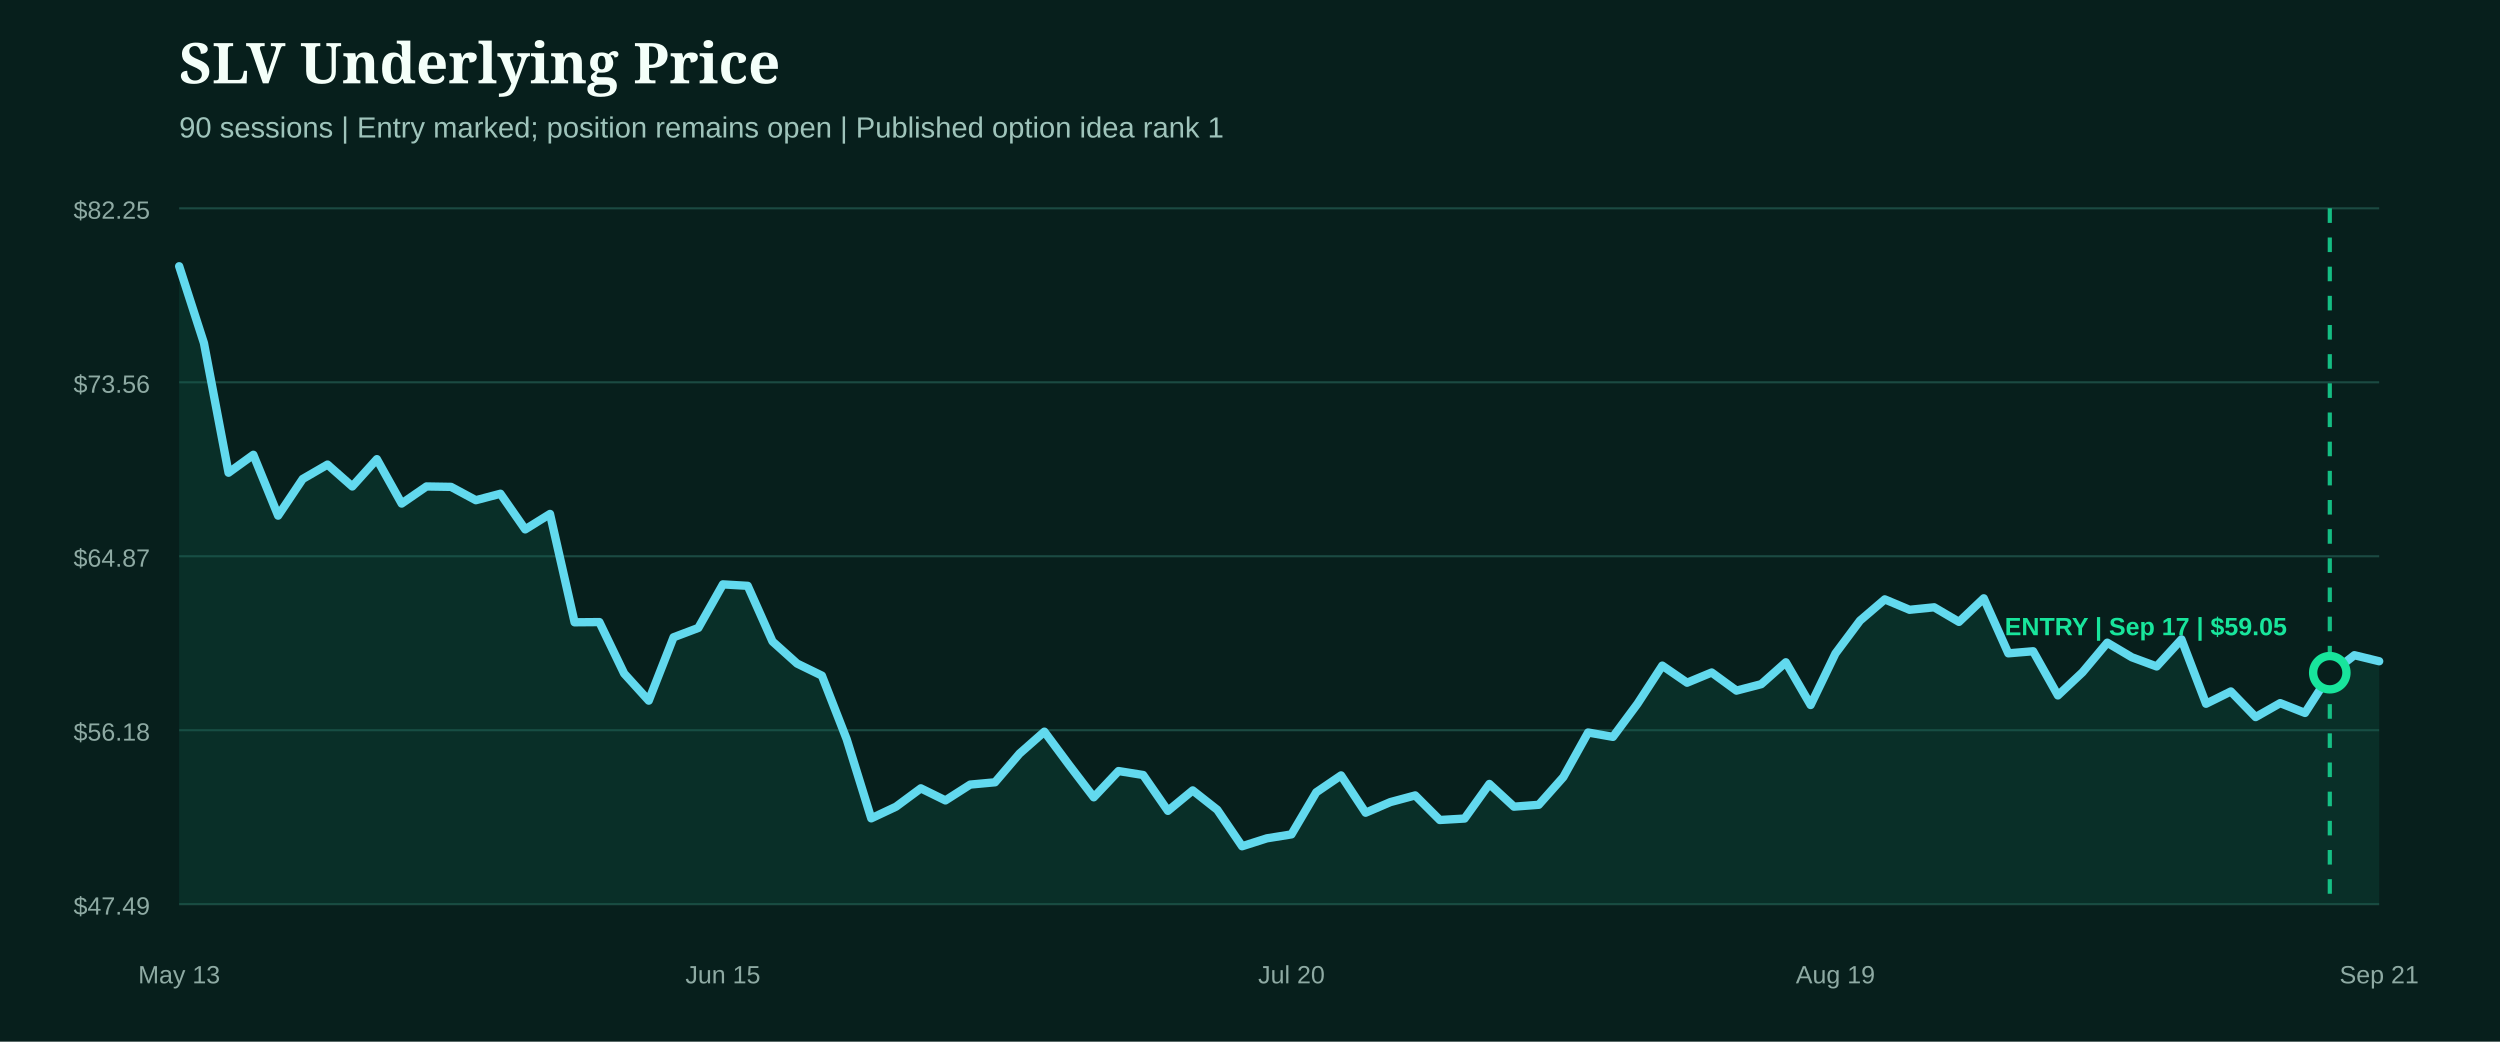
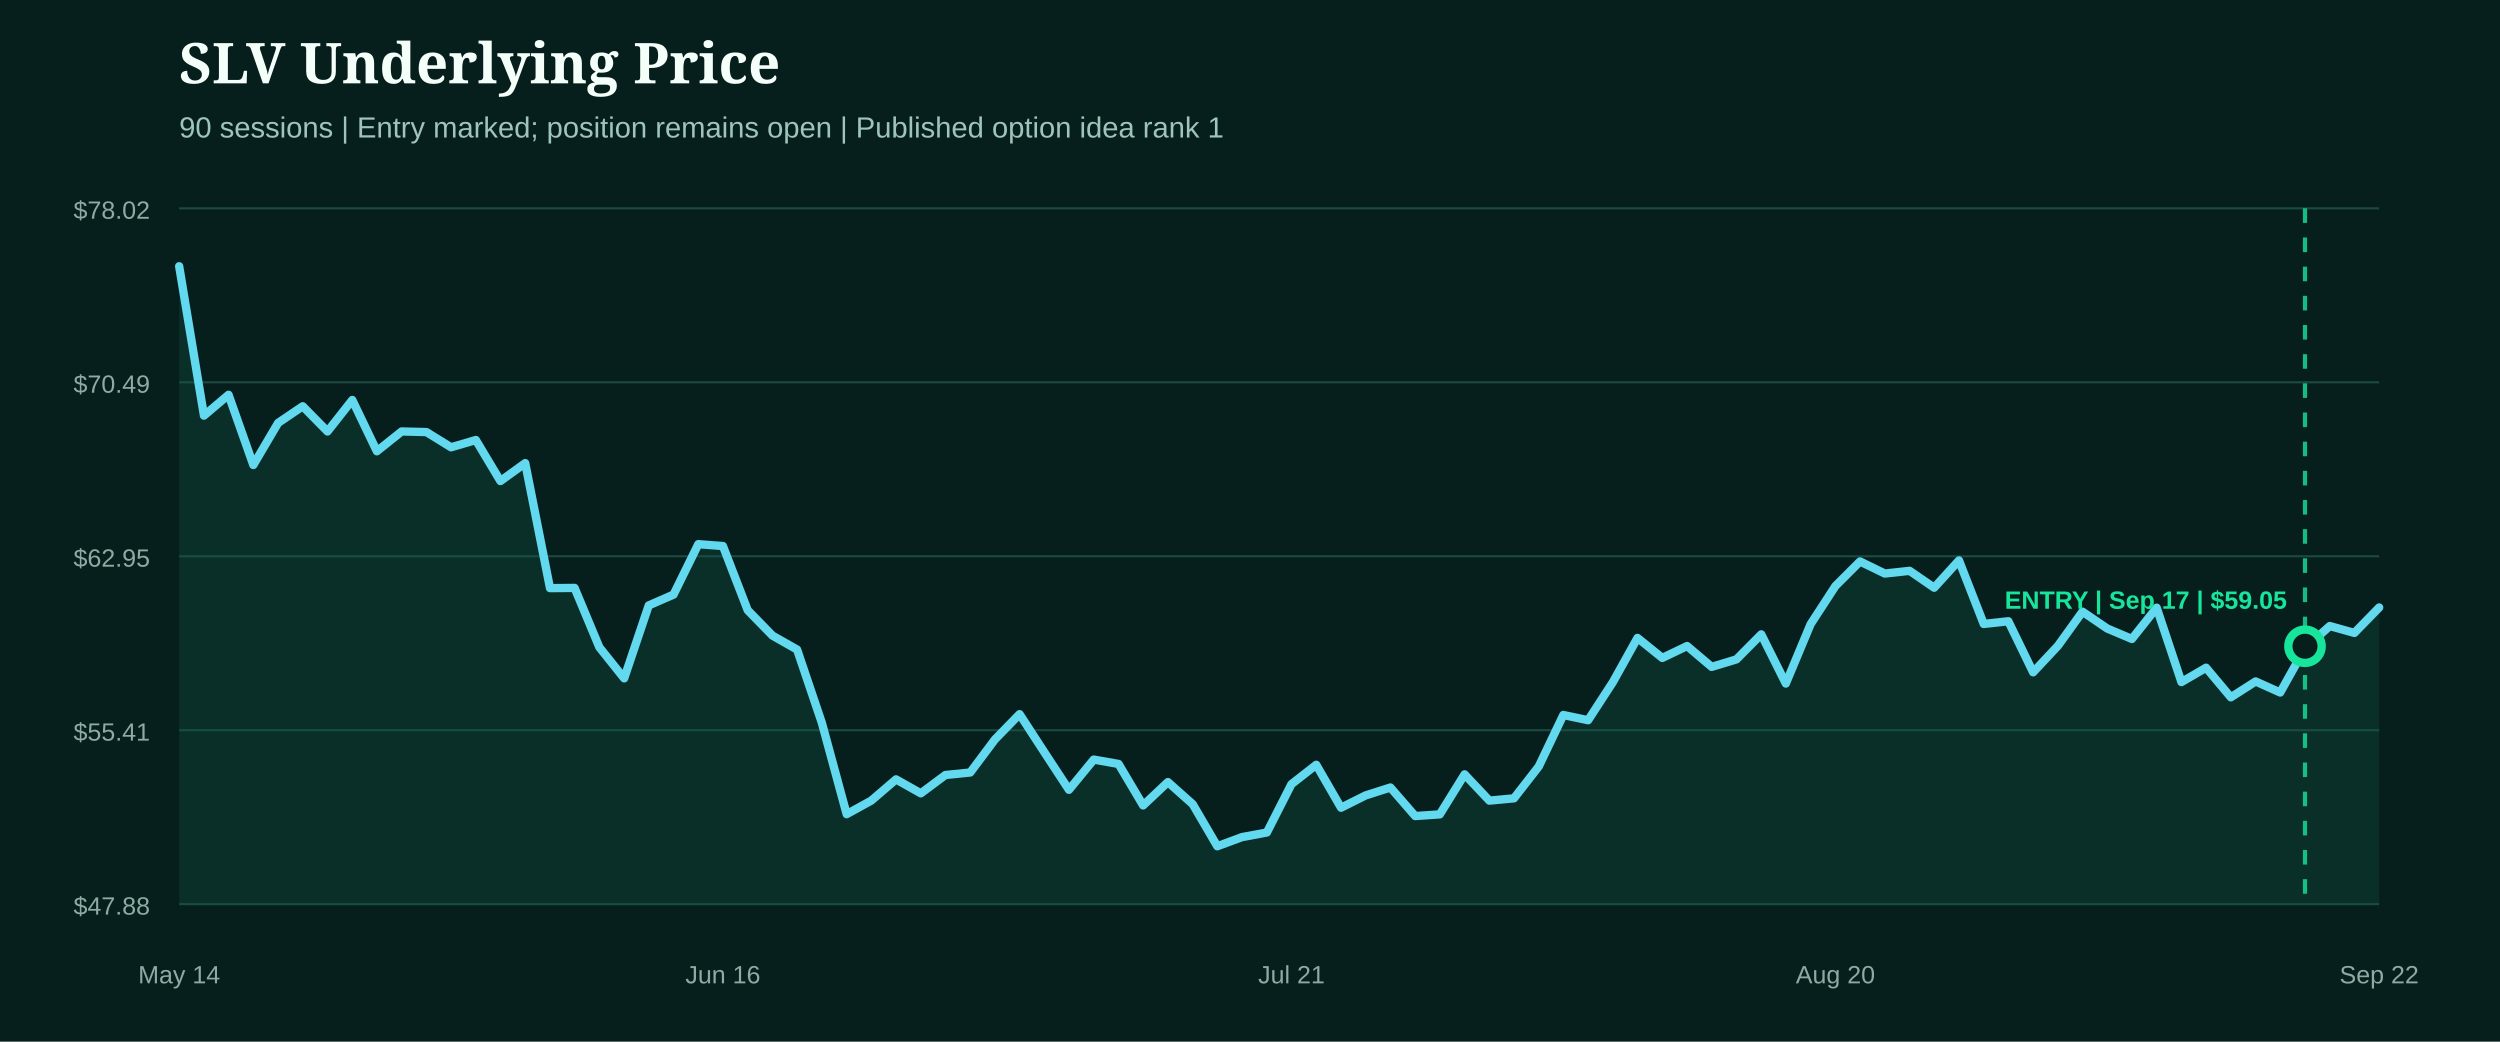
<svg xmlns="http://www.w3.org/2000/svg" width="1200" height="500" viewBox="0 0 1200 500" role="img" aria-label="SLV underlying price from entry">
  <rect width="1200" height="500" fill="#071f1c" />
  <style>.head{fill:#f4fff9;font:800 27px Georgia,serif}.sub{fill:#9fc4bb;font:14px Arial,sans-serif}.axis{fill:#8eaaa3;font:12px Arial,sans-serif}.marker{font:800 12px Arial,sans-serif}</style>
  <text x="86" y="40" class="head">SLV Underlying Price</text>
  <text x="86" y="66" class="sub">90 sessions | Entry marked; position remains open | Published option idea rank 1</text>
  <line x1="86" x2="1142" y1="100.0" y2="100.0" stroke="#1b4a42" stroke-width="1" />
-   <text x="72" y="105.0" text-anchor="end" class="axis">$82.25</text>
+   <text x="72" y="105.0" text-anchor="end" class="axis">$78.02</text>
  <line x1="86" x2="1142" y1="183.5" y2="183.5" stroke="#1b4a42" stroke-width="1" />
-   <text x="72" y="188.5" text-anchor="end" class="axis">$73.56</text>
+   <text x="72" y="188.5" text-anchor="end" class="axis">$70.49</text>
  <line x1="86" x2="1142" y1="267.0" y2="267.0" stroke="#1b4a42" stroke-width="1" />
-   <text x="72" y="272.0" text-anchor="end" class="axis">$64.87</text>
+   <text x="72" y="272.0" text-anchor="end" class="axis">$62.95</text>
  <line x1="86" x2="1142" y1="350.5" y2="350.5" stroke="#1b4a42" stroke-width="1" />
-   <text x="72" y="355.5" text-anchor="end" class="axis">$56.18</text>
+   <text x="72" y="355.5" text-anchor="end" class="axis">$55.41</text>
  <line x1="86" x2="1142" y1="434.0" y2="434.0" stroke="#1b4a42" stroke-width="1" />
-   <text x="72" y="439.0" text-anchor="end" class="axis">$47.49</text>
-   <path d="M86.0,127.8 L97.9,164.7 L109.7,226.9 L121.6,218.3 L133.5,247.5 L145.3,229.9 L157.2,223.0 L169.1,233.5 L180.9,220.4 L192.8,241.7 L204.7,233.5 L216.5,233.7 L228.4,240.1 L240.2,237.0 L252.1,254.1 L264.0,246.7 L275.8,298.7 L287.7,298.6 L299.6,323.3 L311.4,336.3 L323.3,305.9 L335.2,301.4 L347.0,280.5 L358.9,281.2 L370.8,307.9 L382.6,318.5 L394.5,324.3 L406.4,354.8 L418.2,392.8 L430.1,387.2 L442.0,378.4 L453.8,384.2 L465.7,376.6 L477.6,375.5 L489.4,361.7 L501.3,351.2 L513.1,367.1 L525.0,382.7 L536.9,370.1 L548.7,372.0 L560.6,389.2 L572.5,379.4 L584.3,388.7 L596.2,406.2 L608.1,402.4 L619.9,400.5 L631.8,380.3 L643.7,372.2 L655.5,390.1 L667.4,385.0 L679.3,381.8 L691.1,393.6 L703.0,392.9 L714.9,376.3 L726.7,387.2 L738.6,386.3 L750.4,373.0 L762.3,351.6 L774.2,353.7 L786.0,337.8 L797.9,319.5 L809.8,327.7 L821.6,322.8 L833.5,331.5 L845.4,328.4 L857.2,317.9 L869.1,338.4 L881.0,313.7 L892.8,297.9 L904.7,287.7 L916.6,292.7 L928.4,291.5 L940.3,298.5 L952.2,287.2 L964.0,313.6 L975.9,312.6 L987.8,333.8 L999.6,322.7 L1011.5,308.5 L1023.3,315.5 L1035.2,319.9 L1047.1,306.9 L1058.9,337.8 L1070.8,331.9 L1082.7,344.2 L1094.5,337.5 L1106.4,342.2 L1118.3,323.7 L1130.1,314.5 L1142.0,317.4 L1142.0,434.0 L86.0,434.0 Z" fill="#0f5949" opacity="0.28" />
-   <path d="M86.0,127.8 L97.9,164.7 L109.7,226.9 L121.6,218.3 L133.5,247.5 L145.3,229.9 L157.2,223.0 L169.1,233.5 L180.9,220.4 L192.8,241.7 L204.7,233.5 L216.5,233.7 L228.4,240.1 L240.2,237.0 L252.1,254.1 L264.0,246.7 L275.8,298.7 L287.7,298.6 L299.6,323.3 L311.4,336.3 L323.3,305.9 L335.2,301.4 L347.0,280.5 L358.9,281.2 L370.8,307.9 L382.6,318.5 L394.5,324.3 L406.4,354.8 L418.2,392.8 L430.1,387.2 L442.0,378.4 L453.8,384.2 L465.7,376.6 L477.6,375.5 L489.4,361.7 L501.3,351.2 L513.1,367.1 L525.0,382.7 L536.9,370.1 L548.7,372.0 L560.6,389.2 L572.5,379.4 L584.3,388.7 L596.2,406.2 L608.1,402.4 L619.9,400.5 L631.8,380.3 L643.7,372.2 L655.5,390.1 L667.4,385.0 L679.3,381.8 L691.1,393.6 L703.0,392.9 L714.9,376.3 L726.7,387.2 L738.6,386.3 L750.4,373.0 L762.3,351.6 L774.2,353.7 L786.0,337.8 L797.9,319.5 L809.8,327.7 L821.6,322.8 L833.5,331.5 L845.4,328.4 L857.2,317.9 L869.1,338.4 L881.0,313.7 L892.8,297.9 L904.7,287.7 L916.6,292.7 L928.4,291.5 L940.3,298.5 L952.2,287.2 L964.0,313.6 L975.9,312.6 L987.8,333.8 L999.6,322.7 L1011.5,308.5 L1023.3,315.5 L1035.2,319.9 L1047.1,306.9 L1058.9,337.8 L1070.8,331.9 L1082.7,344.2 L1094.5,337.5 L1106.4,342.2 L1118.3,323.7 L1130.1,314.5 L1142.0,317.4" fill="none" stroke="#62d9ee" stroke-width="4" stroke-linecap="round" stroke-linejoin="round" />
+   <text x="72" y="439.0" text-anchor="end" class="axis">$47.88</text>
+   <path d="M86.0,127.8 L97.9,199.5 L109.7,189.5 L121.6,223.2 L133.5,203.0 L145.3,195.0 L157.2,207.1 L169.1,192.0 L180.9,216.6 L192.8,207.1 L204.7,207.4 L216.5,214.7 L228.4,211.2 L240.2,230.9 L252.1,222.3 L264.0,282.3 L275.8,282.2 L287.7,310.7 L299.6,325.6 L311.4,290.6 L323.3,285.4 L335.2,261.2 L347.0,262.1 L358.9,292.9 L370.8,305.1 L382.6,311.8 L394.5,347.0 L406.4,390.8 L418.2,384.3 L430.1,374.1 L442.0,380.8 L453.8,372.0 L465.7,370.8 L477.6,354.9 L489.4,342.8 L501.3,361.1 L513.1,379.1 L525.0,364.6 L536.9,366.7 L548.7,386.6 L560.6,375.4 L572.5,386.0 L584.3,406.2 L596.2,401.8 L608.1,399.6 L619.9,376.4 L631.8,367.1 L643.7,387.7 L655.5,381.8 L667.4,378.0 L679.3,391.7 L691.1,390.9 L703.0,371.7 L714.9,384.3 L726.7,383.2 L738.6,367.9 L750.4,343.2 L762.3,345.7 L774.2,327.4 L786.0,306.2 L797.9,315.8 L809.8,310.1 L821.6,320.1 L833.5,316.5 L845.4,304.5 L857.2,328.1 L869.1,299.6 L881.0,281.3 L892.8,269.5 L904.7,275.3 L916.6,274.0 L928.4,282.1 L940.3,269.0 L952.2,299.5 L964.0,298.2 L975.9,322.7 L987.8,310.0 L999.6,293.6 L1011.5,301.7 L1023.3,306.7 L1035.2,291.7 L1047.1,327.4 L1058.9,320.5 L1070.8,334.7 L1082.7,327.1 L1094.5,332.4 L1106.4,311.1 L1118.3,300.5 L1130.1,303.8 L1142.0,291.6 L1142.0,434.0 L86.0,434.0 Z" fill="#0f5949" opacity="0.28" />
+   <path d="M86.0,127.8 L97.9,199.5 L109.7,189.5 L121.6,223.2 L133.5,203.0 L145.3,195.0 L157.2,207.1 L169.1,192.0 L180.9,216.6 L192.8,207.1 L204.7,207.4 L216.5,214.7 L228.4,211.2 L240.2,230.9 L252.1,222.3 L264.0,282.3 L275.8,282.2 L287.7,310.7 L299.6,325.6 L311.4,290.6 L323.3,285.4 L335.2,261.2 L347.0,262.1 L358.9,292.9 L370.8,305.1 L382.6,311.8 L394.5,347.0 L406.4,390.8 L418.2,384.3 L430.1,374.1 L442.0,380.8 L453.8,372.0 L465.7,370.8 L477.6,354.9 L489.4,342.8 L501.3,361.1 L513.1,379.1 L525.0,364.6 L536.9,366.7 L548.7,386.6 L560.6,375.4 L572.5,386.0 L584.3,406.2 L596.2,401.8 L608.1,399.6 L619.9,376.4 L631.8,367.1 L643.7,387.7 L655.5,381.8 L667.4,378.0 L679.3,391.7 L691.1,390.9 L703.0,371.7 L714.9,384.3 L726.7,383.2 L738.6,367.9 L750.4,343.2 L762.3,345.7 L774.2,327.4 L786.0,306.2 L797.9,315.8 L809.8,310.1 L821.6,320.1 L833.5,316.5 L845.4,304.5 L857.2,328.1 L869.1,299.6 L881.0,281.3 L892.8,269.5 L904.7,275.3 L916.6,274.0 L928.4,282.1 L940.3,269.0 L952.2,299.5 L964.0,298.2 L975.9,322.7 L987.8,310.0 L999.6,293.6 L1011.5,301.7 L1023.3,306.7 L1035.2,291.7 L1047.1,327.4 L1058.9,320.5 L1070.8,334.7 L1082.7,327.1 L1094.5,332.4 L1106.4,311.1 L1118.3,300.5 L1130.1,303.8 L1142.0,291.6" fill="none" stroke="#62d9ee" stroke-width="4" stroke-linecap="round" stroke-linejoin="round" />
  <g>
-     <line x1="1118.3" x2="1118.3" y1="100" y2="434" stroke="#18e59c" stroke-width="2" stroke-dasharray="7 7" opacity="0.8" />
-     <circle cx="1118.3" cy="322.9" r="8" fill="#071f1c" stroke="#18e59c" stroke-width="4" />
-     <text x="1030.0" y="304.9" text-anchor="middle" class="marker" fill="#18e59c">ENTRY | Sep 17 | $59.05</text>
+     <line x1="1106.4" x2="1106.4" y1="100" y2="434" stroke="#18e59c" stroke-width="2" stroke-dasharray="7 7" opacity="0.8" />
+     <circle cx="1106.4" cy="310.2" r="8" fill="#071f1c" stroke="#18e59c" stroke-width="4" />
+     <text x="1030.0" y="292.2" text-anchor="middle" class="marker" fill="#18e59c">ENTRY | Sep 17 | $59.05</text>
  </g>
-   <text x="86.0" y="472" text-anchor="middle" class="axis">May 13</text>
-   <text x="347.0" y="472" text-anchor="middle" class="axis">Jun 15</text>
-   <text x="619.9" y="472" text-anchor="middle" class="axis">Jul 20</text>
-   <text x="881.0" y="472" text-anchor="middle" class="axis">Aug 19</text>
-   <text x="1142.0" y="472" text-anchor="middle" class="axis">Sep 21</text>
+   <text x="86.0" y="472" text-anchor="middle" class="axis">May 14</text>
+   <text x="347.0" y="472" text-anchor="middle" class="axis">Jun 16</text>
+   <text x="619.9" y="472" text-anchor="middle" class="axis">Jul 21</text>
+   <text x="881.0" y="472" text-anchor="middle" class="axis">Aug 20</text>
+   <text x="1142.0" y="472" text-anchor="middle" class="axis">Sep 22</text>
</svg>
